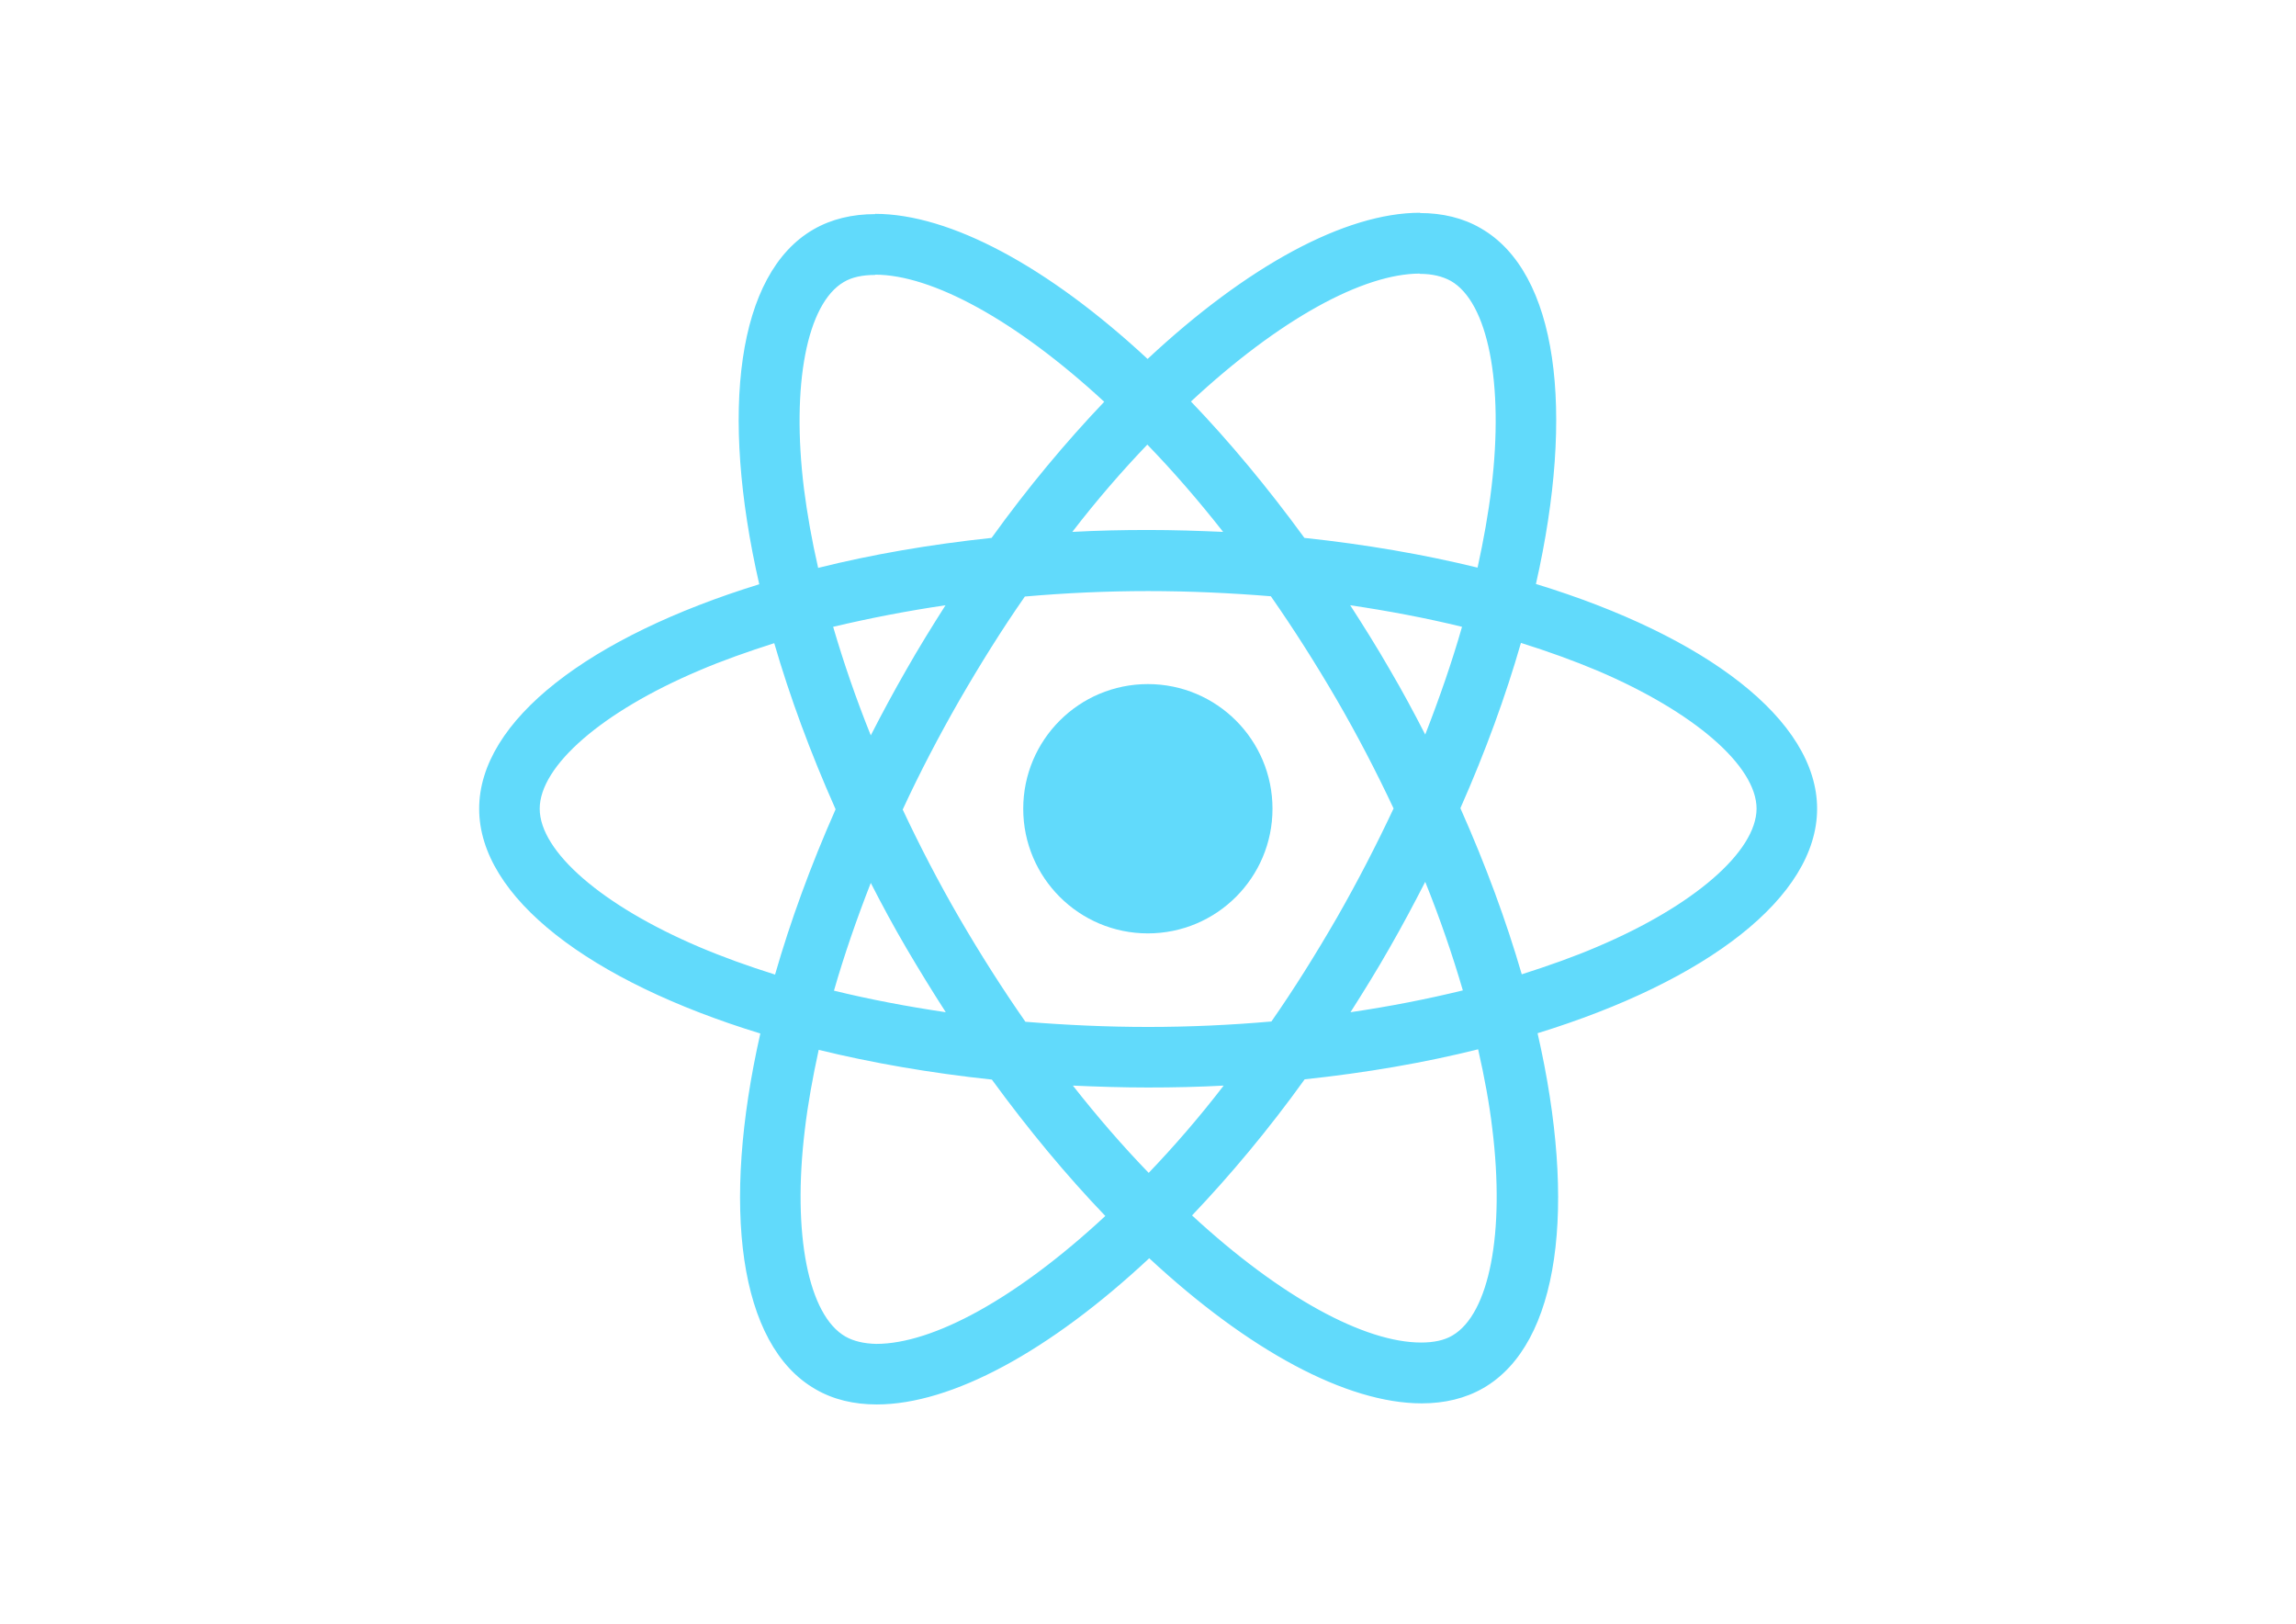
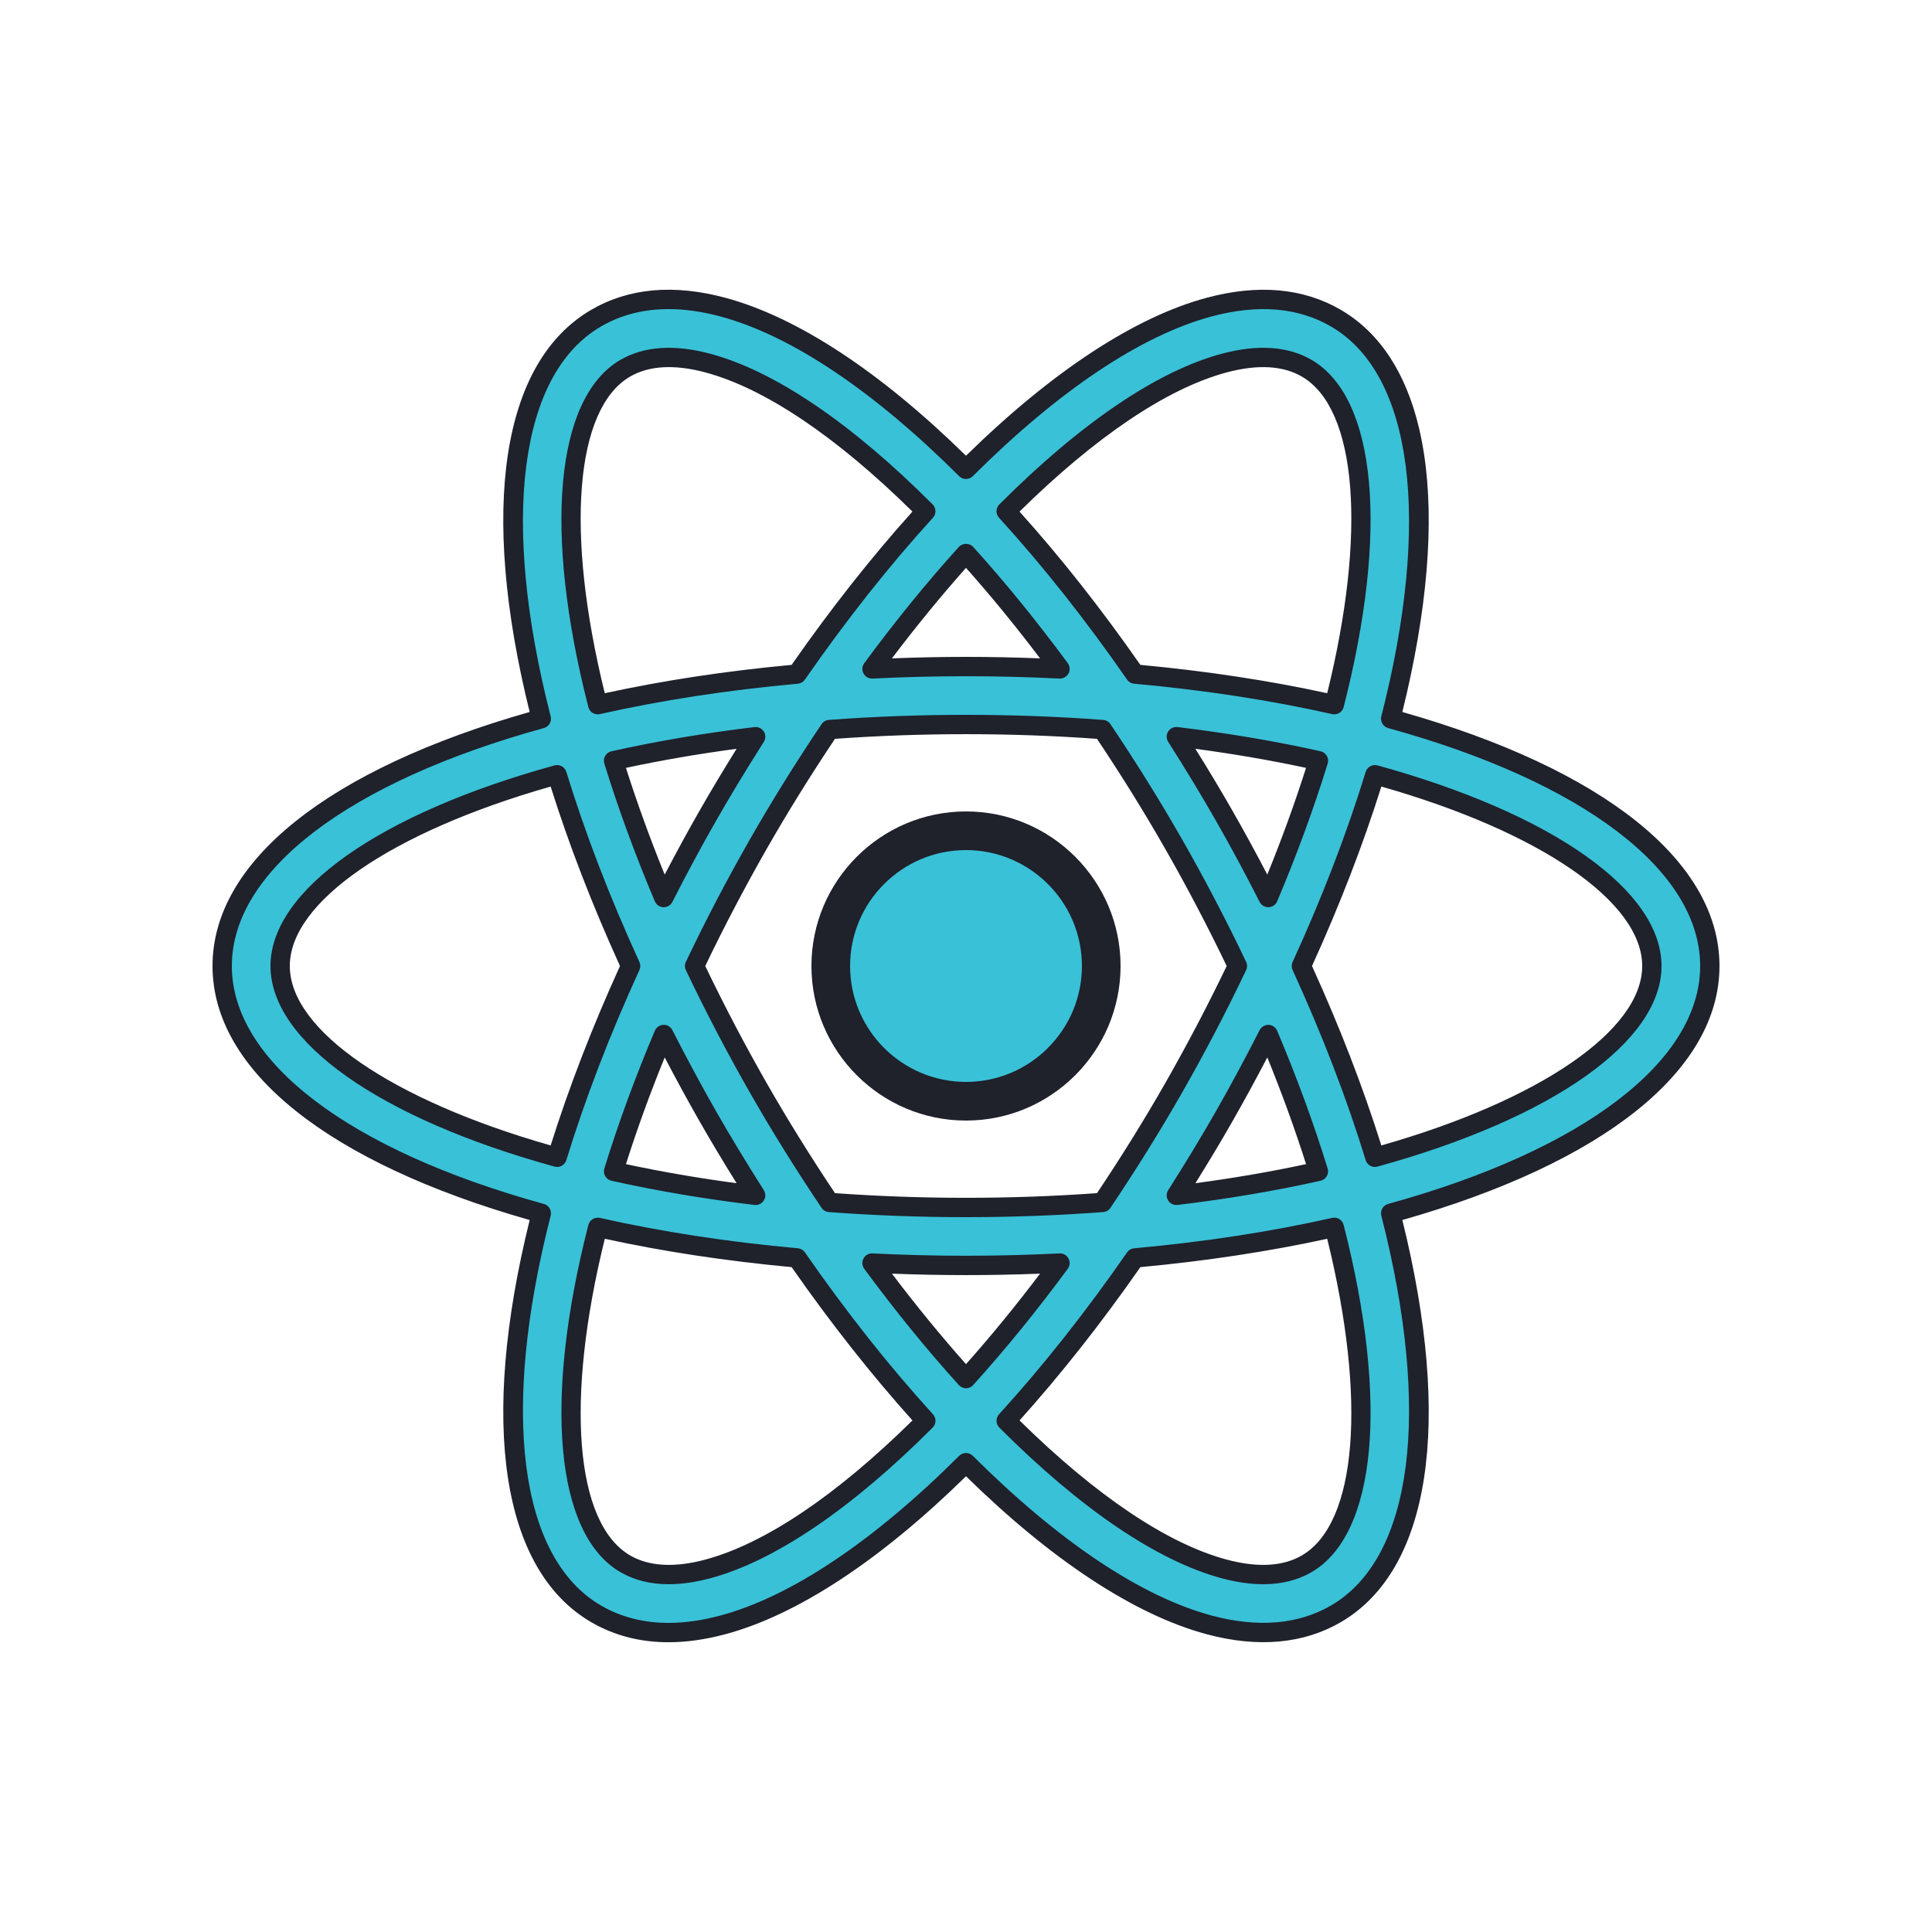
- <svg xmlns="http://www.w3.org/2000/svg" viewBox="0 0 841.9 595.3">
-   <g fill="#61DAFB">
-     <path d="M666.3 296.5c0-32.5-40.7-63.3-103.1-82.4 14.4-63.6 8-114.2-20.2-130.4-6.5-3.8-14.1-5.6-22.4-5.6v22.3c4.6 0 8.3.9 11.4 2.6 13.6 7.8 19.5 37.5 14.9 75.7-1.1 9.4-2.9 19.3-5.1 29.4-19.6-4.8-41-8.5-63.5-10.9-13.5-18.5-27.5-35.3-41.6-50 32.6-30.3 63.2-46.9 84-46.9V78c-27.5 0-63.5 19.6-99.9 53.6-36.4-33.8-72.4-53.2-99.9-53.2v22.3c20.7 0 51.4 16.5 84 46.6-14 14.7-28 31.4-41.3 49.9-22.6 2.4-44 6.1-63.6 11-2.3-10-4-19.7-5.2-29-4.7-38.2 1.1-67.9 14.6-75.8 3-1.8 6.9-2.6 11.5-2.6V78.5c-8.4 0-16 1.8-22.6 5.6-28.1 16.2-34.4 66.7-19.9 130.1-62.2 19.2-102.7 49.9-102.7 82.3 0 32.5 40.7 63.3 103.1 82.4-14.4 63.6-8 114.2 20.2 130.4 6.5 3.8 14.1 5.6 22.5 5.6 27.5 0 63.5-19.6 99.9-53.6 36.4 33.8 72.4 53.2 99.9 53.2 8.4 0 16-1.8 22.6-5.6 28.1-16.2 34.4-66.7 19.9-130.1 62-19.1 102.5-49.9 102.5-82.3zm-130.2-66.7c-3.7 12.9-8.3 26.2-13.5 39.5-4.1-8-8.4-16-13.1-24-4.6-8-9.5-15.8-14.4-23.4 14.2 2.1 27.9 4.7 41 7.9zm-45.8 106.5c-7.8 13.5-15.8 26.3-24.1 38.2-14.9 1.3-30 2-45.2 2-15.1 0-30.2-.7-45-1.9-8.3-11.9-16.4-24.6-24.2-38-7.6-13.1-14.5-26.4-20.8-39.8 6.2-13.4 13.2-26.8 20.7-39.9 7.8-13.5 15.8-26.3 24.1-38.2 14.9-1.3 30-2 45.2-2 15.1 0 30.2.7 45 1.9 8.3 11.9 16.4 24.6 24.2 38 7.6 13.1 14.5 26.4 20.8 39.8-6.3 13.4-13.2 26.8-20.7 39.9zm32.3-13c5.4 13.4 10 26.8 13.8 39.8-13.1 3.2-26.9 5.9-41.2 8 4.9-7.7 9.8-15.6 14.4-23.7 4.6-8 8.9-16.1 13-24.1zM421.2 430c-9.3-9.6-18.6-20.3-27.8-32 9 .4 18.2.7 27.5.7 9.4 0 18.7-.2 27.8-.7-9 11.7-18.3 22.4-27.5 32zm-74.4-58.9c-14.2-2.1-27.9-4.7-41-7.9 3.7-12.9 8.3-26.2 13.5-39.5 4.1 8 8.4 16 13.1 24 4.7 8 9.5 15.8 14.4 23.4zM420.7 163c9.3 9.6 18.6 20.3 27.8 32-9-.4-18.2-.7-27.5-.7-9.4 0-18.7.2-27.8.7 9-11.7 18.3-22.4 27.5-32zm-74 58.9c-4.9 7.7-9.8 15.6-14.4 23.7-4.6 8-8.9 16-13 24-5.4-13.4-10-26.8-13.8-39.8 13.1-3.1 26.9-5.8 41.2-7.9zm-90.5 125.2c-35.4-15.1-58.3-34.9-58.3-50.6 0-15.7 22.9-35.6 58.3-50.6 8.6-3.7 18-7 27.7-10.1 5.7 19.6 13.2 40 22.5 60.9-9.2 20.8-16.6 41.1-22.2 60.6-9.9-3.1-19.3-6.5-28-10.2zM310 490c-13.6-7.8-19.5-37.5-14.9-75.7 1.1-9.4 2.9-19.3 5.1-29.4 19.6 4.8 41 8.5 63.5 10.9 13.5 18.5 27.5 35.3 41.6 50-32.6 30.3-63.2 46.9-84 46.9-4.5-.1-8.3-1-11.3-2.7zm237.2-76.2c4.7 38.2-1.1 67.9-14.6 75.8-3 1.8-6.9 2.6-11.5 2.6-20.7 0-51.4-16.5-84-46.6 14-14.7 28-31.4 41.3-49.9 22.6-2.4 44-6.1 63.6-11 2.3 10.1 4.1 19.8 5.2 29.1zm38.5-66.7c-8.6 3.7-18 7-27.7 10.1-5.7-19.6-13.2-40-22.5-60.9 9.2-20.8 16.6-41.1 22.2-60.6 9.9 3.1 19.3 6.5 28.1 10.2 35.4 15.1 58.3 34.9 58.3 50.6-.1 15.7-23 35.6-58.4 50.6zM320.8 78.4z" />
-     <circle cx="420.9" cy="296.5" r="45.7" />
-     <path d="M520.5 78.1z" />
-   </g>
+ <svg xmlns="http://www.w3.org/2000/svg" x="0px" y="0px" width="100" height="100" viewBox="0 0 100 100">
+   <circle cx="50" cy="50" r="7" fill="#39c1d7" />
+   <path fill="#1f212b" d="M50,58c-4.411,0-8-3.589-8-8s3.589-8,8-8s8,3.589,8,8S54.411,58,50,58z M50,44c-3.309,0-6,2.691-6,6 s2.691,6,6,6s6-2.691,6-6S53.309,44,50,44z" />
+   <path fill="#39c1d7" d="M88.5,50c0-5.376-6.474-10.029-16.518-12.798c2.582-10.096,1.787-18.035-2.827-20.729 c-1.82-1.063-4.028-1.257-6.562-0.579C58.775,16.916,54.4,19.904,50,24.293c-4.4-4.389-8.775-7.376-12.593-8.399 c-2.534-0.679-4.742-0.484-6.562,0.579c-4.614,2.694-5.409,10.632-2.827,20.729C17.974,39.971,11.5,44.624,11.5,50 s6.474,10.029,16.518,12.799c-2.582,10.096-1.787,18.035,2.827,20.729c1.112,0.649,2.368,0.976,3.756,0.975 c0.883,0,1.82-0.132,2.806-0.396c3.818-1.023,8.193-4.01,12.593-8.399c4.4,4.389,8.775,7.376,12.593,8.399 c0.986,0.264,1.923,0.396,2.806,0.396c1.388,0,2.644-0.325,3.756-0.975c4.614-2.694,5.408-10.633,2.827-20.729 C82.026,60.029,88.5,55.376,88.5,50z M63.369,18.791c0.725-0.193,1.397-0.291,2.016-0.291c0.86,0,1.616,0.188,2.257,0.563 c3.092,1.806,3.723,8.42,1.42,17.411c-3.173-0.714-6.635-1.251-10.314-1.583c-2.159-3.113-4.405-5.947-6.668-8.429 C56.098,22.435,60.04,19.683,63.369,18.791z M60.755,56.299c-1.179,2.066-2.42,4.045-3.693,5.939C54.802,62.407,52.446,62.5,50,62.5 s-4.802-0.093-7.061-0.262c-1.273-1.894-2.514-3.873-3.693-5.939c-1.219-2.136-2.313-4.24-3.293-6.298 c0.98-2.058,2.074-4.162,3.293-6.299c1.18-2.067,2.42-4.046,3.694-5.94C45.199,37.593,47.554,37.5,50,37.5s4.801,0.093,7.061,0.262 c1.273,1.894,2.514,3.874,3.694,5.94c1.219,2.136,2.313,4.24,3.293,6.299C63.068,52.059,61.974,54.163,60.755,56.299z M65.644,53.545c1.041,2.461,1.901,4.83,2.597,7.082c-2.275,0.507-4.731,0.93-7.354,1.243c0.842-1.326,1.672-2.682,2.473-4.085 C64.171,56.366,64.928,54.951,65.644,53.545z M50,71.357c-1.636-1.809-3.269-3.812-4.864-5.979C46.728,65.455,48.348,65.5,50,65.5 s3.272-0.045,4.864-0.122C53.269,67.544,51.636,69.547,50,71.357z M39.112,61.87c-2.622-0.313-5.079-0.736-7.354-1.243 c0.696-2.252,1.556-4.622,2.597-7.082c0.716,1.406,1.474,2.821,2.284,4.24C37.441,59.189,38.27,60.545,39.112,61.87z M34.356,46.456 c-1.041-2.461-1.902-4.831-2.597-7.084c2.275-0.507,4.732-0.93,7.355-1.243c-0.843,1.326-1.672,2.683-2.473,4.086 C35.829,43.635,35.072,45.05,34.356,46.456z M50,28.644c1.636,1.809,3.269,3.812,4.864,5.979C53.272,34.545,51.652,34.5,50,34.5 s-3.272,0.045-4.864,0.122C46.731,32.456,48.364,30.453,50,28.644z M63.36,42.216c-0.801-1.404-1.631-2.76-2.473-4.086 c2.623,0.313,5.079,0.736,7.355,1.243c-0.696,2.253-1.556,4.622-2.597,7.084C64.928,45.05,64.171,43.635,63.36,42.216z M32.358,19.063C33,18.688,33.754,18.5,34.615,18.5c0.618,0,1.292,0.098,2.016,0.291c3.329,0.892,7.271,3.643,11.289,7.67 c-2.263,2.482-4.509,5.317-6.668,8.429c-3.679,0.332-7.142,0.869-10.314,1.583C28.635,27.482,29.266,20.868,32.358,19.063z M14.5,50 c0-3.596,5.401-7.44,14.335-9.901c0.969,3.159,2.241,6.486,3.806,9.901c-1.565,3.415-2.837,6.742-3.806,9.901 C19.901,57.44,14.5,53.596,14.5,50z M36.631,81.209c-1.733,0.462-3.17,0.371-4.273-0.271c-3.092-1.806-3.722-8.42-1.42-17.411 c3.172,0.714,6.635,1.251,10.313,1.583c2.159,3.113,4.405,5.947,6.668,8.43C43.902,77.566,39.96,80.317,36.631,81.209z M67.642,80.938c-1.103,0.644-2.539,0.734-4.273,0.271c-3.329-0.892-7.271-3.643-11.289-7.67c2.263-2.482,4.509-5.317,6.668-8.43 c3.679-0.332,7.141-0.869,10.313-1.583C71.365,72.518,70.734,79.132,67.642,80.938z M71.165,59.901 c-0.969-3.159-2.241-6.486-3.806-9.901c1.565-3.415,2.837-6.743,3.806-9.901C80.099,42.56,85.5,46.404,85.5,50 S80.099,57.44,71.165,59.901z" />
+   <path fill="#1f212b" d="M34.595,85.002c-1.471,0-2.817-0.351-4.001-1.043c-4.632-2.705-5.783-10.276-3.178-20.811 C16.975,60.179,11,55.4,11,50s5.975-10.179,16.415-13.148c-2.604-10.535-1.453-18.106,3.179-20.811 c1.938-1.134,4.273-1.346,6.943-0.63c3.718,0.996,8.02,3.82,12.463,8.179c4.444-4.359,8.746-7.183,12.463-8.179 c2.669-0.714,5.005-0.502,6.944,0.63c4.631,2.705,5.782,10.276,3.178,20.811C83.025,39.821,89,44.6,89,50 s-5.975,10.179-16.415,13.148c2.604,10.535,1.454,18.105-3.178,20.811c-1.927,1.125-4.286,1.342-6.943,0.63 c-3.719-0.996-8.021-3.82-12.464-8.178c-4.443,4.358-8.745,7.183-12.463,8.178c-1.023,0.274-2.011,0.413-2.936,0.413 C34.599,85.002,34.597,85.002,34.595,85.002z M34.604,15.999c-1.301,0-2.474,0.302-3.507,0.906 c-4.224,2.467-5.194,10.008-2.595,20.173c0.067,0.264-0.089,0.534-0.352,0.606C18.038,40.472,12,45.077,12,50 s6.038,9.528,16.151,12.316c0.263,0.072,0.419,0.342,0.352,0.606c-2.6,10.165-1.63,17.707,2.594,20.173 c1.03,0.601,2.207,0.906,3.498,0.906c0.002,0,0.004,0,0.006,0c0.838,0,1.738-0.127,2.677-0.378c3.647-0.977,7.925-3.836,12.369-8.27 c0.195-0.194,0.511-0.194,0.706,0c4.444,4.433,8.722,7.292,12.369,8.27c2.394,0.639,4.485,0.461,6.181-0.528 c4.224-2.467,5.194-10.008,2.594-20.173c-0.067-0.264,0.089-0.534,0.352-0.606C81.962,59.528,88,54.923,88,50 s-6.038-9.528-16.151-12.316c-0.263-0.072-0.419-0.342-0.352-0.606c2.599-10.165,1.629-17.707-2.595-20.173 c-1.699-0.993-3.779-1.17-6.181-0.528c-3.647,0.977-7.924,3.836-12.369,8.27c-0.195,0.194-0.511,0.194-0.706,0 c-4.445-4.434-8.722-7.293-12.369-8.27C36.336,16.125,35.444,15.999,34.604,15.999z M65.386,81.999 c-0.663,0-1.379-0.102-2.146-0.307c-3.331-0.893-7.312-3.589-11.514-7.8c-0.188-0.189-0.195-0.493-0.016-0.69 c2.265-2.484,4.494-5.303,6.627-8.378c0.084-0.122,0.218-0.2,0.366-0.213c3.612-0.326,7.06-0.855,10.249-1.573 c0.261-0.059,0.527,0.101,0.594,0.364c2.336,9.123,1.703,16.008-1.652,17.967l0,0C67.175,81.789,66.336,81.999,65.386,81.999z M52.771,73.521c3.951,3.894,7.653,6.381,10.727,7.205c1.599,0.427,2.909,0.353,3.892-0.22l0,0 c2.855-1.668,3.357-8.073,1.306-16.387c-3.028,0.659-6.277,1.152-9.67,1.467C57.01,68.478,54.908,71.144,52.771,73.521z M34.614,81.999c-0.95,0-1.789-0.21-2.508-0.629c-3.355-1.96-3.989-8.845-1.652-17.968c0.067-0.262,0.333-0.419,0.594-0.364 c3.188,0.718,6.636,1.247,10.249,1.573c0.147,0.013,0.282,0.091,0.366,0.213c2.133,3.075,4.362,5.894,6.627,8.378 c0.18,0.197,0.173,0.501-0.016,0.69c-4.202,4.21-8.183,6.907-11.513,7.8h0C35.993,81.896,35.276,81.999,34.614,81.999z M31.304,64.119c-2.051,8.313-1.549,14.719,1.306,16.387c0.982,0.572,2.292,0.647,3.892,0.22l0,0 c3.074-0.824,6.776-3.312,10.727-7.205c-2.136-2.377-4.238-5.043-6.254-7.935C37.582,65.271,34.332,64.778,31.304,64.119z M50,71.856c-0.141,0-0.276-0.06-0.371-0.165c-1.663-1.839-3.31-3.864-4.896-6.018c-0.114-0.155-0.129-0.363-0.038-0.533 c0.091-0.17,0.261-0.274,0.465-0.263c3.306,0.161,6.374,0.161,9.68,0c0.2-0.012,0.374,0.093,0.465,0.263 c0.091,0.17,0.077,0.377-0.038,0.533c-1.586,2.153-3.233,4.178-4.896,6.018C50.276,71.796,50.141,71.856,50,71.856z M46.167,65.924 c1.251,1.655,2.537,3.226,3.833,4.684c1.297-1.458,2.582-3.028,3.833-4.684C51.221,66.024,48.779,66.024,46.167,65.924z M50,63 c-2.369,0-4.757-0.088-7.099-0.263c-0.153-0.011-0.292-0.092-0.378-0.22c-1.337-1.989-2.586-3.998-3.712-5.97 c-1.18-2.068-2.294-4.198-3.31-6.332c-0.065-0.136-0.065-0.294,0-0.43c1.016-2.134,2.13-4.264,3.31-6.332 c1.125-1.97,2.374-3.979,3.713-5.971c0.085-0.127,0.225-0.208,0.378-0.22c4.684-0.35,9.513-0.35,14.196,0 c0.153,0.011,0.292,0.092,0.378,0.22c1.339,1.992,2.588,4.001,3.713,5.971c1.18,2.068,2.294,4.198,3.31,6.332 c0.065,0.136,0.065,0.294,0,0.43c-1.016,2.134-2.13,4.264-3.31,6.332l0,0c-1.126,1.972-2.375,3.981-3.712,5.97 c-0.085,0.127-0.225,0.208-0.378,0.22C54.757,62.912,52.369,63,50,63z M43.218,61.757c4.479,0.322,9.085,0.322,13.563,0 c1.273-1.903,2.463-3.822,3.539-5.707c1.128-1.977,2.195-4.011,3.173-6.05c-0.978-2.039-2.045-4.074-3.173-6.05 c-1.075-1.883-2.265-3.802-3.54-5.708c-4.479-0.322-9.084-0.322-13.563,0c-1.274,1.906-2.465,3.825-3.54,5.708 c-1.128,1.977-2.195,4.011-3.173,6.05c0.978,2.039,2.045,4.074,3.173,6.05C40.755,57.936,41.945,59.854,43.218,61.757z M60.888,62.371c-0.17,0-0.331-0.087-0.423-0.233c-0.103-0.164-0.102-0.372,0.001-0.535c0.928-1.461,1.733-2.791,2.46-4.065 c0.764-1.338,1.528-2.758,2.273-4.219c0.088-0.173,0.273-0.276,0.463-0.272c0.194,0.007,0.367,0.125,0.443,0.305 c1.015,2.399,1.894,4.798,2.614,7.129c0.042,0.133,0.025,0.278-0.045,0.398c-0.07,0.121-0.188,0.207-0.324,0.237 c-2.35,0.525-4.841,0.946-7.403,1.252C60.927,62.37,60.907,62.371,60.888,62.371z M65.596,54.731 c-0.594,1.138-1.198,2.245-1.801,3.302c-0.583,1.022-1.216,2.079-1.92,3.209c1.97-0.262,3.89-0.593,5.727-0.987 C67.025,58.441,66.353,56.59,65.596,54.731z M39.112,62.371c-0.02,0-0.04-0.001-0.06-0.003C36.491,62.061,34,61.64,31.65,61.115 c-0.136-0.03-0.253-0.116-0.324-0.237c-0.07-0.121-0.086-0.265-0.045-0.398c0.72-2.332,1.599-4.73,2.614-7.129 c0.076-0.179,0.249-0.298,0.443-0.305c0.182-0.019,0.375,0.099,0.463,0.272c0.745,1.461,1.509,2.881,2.273,4.219 c0.728,1.274,1.533,2.604,2.46,4.065c0.104,0.163,0.104,0.371,0.001,0.535C39.443,62.284,39.283,62.371,39.112,62.371z M32.399,60.255c1.837,0.394,3.757,0.725,5.727,0.987c-0.705-1.13-1.337-2.187-1.92-3.209c-0.604-1.057-1.207-2.165-1.801-3.302 C33.647,56.59,32.975,58.441,32.399,60.255z M71.165,60.401c-0.215,0-0.412-0.139-0.478-0.354c-0.975-3.179-2.248-6.489-3.782-9.838 c-0.061-0.132-0.061-0.285,0-0.417c1.534-3.349,2.807-6.66,3.783-9.84c0.08-0.259,0.354-0.404,0.611-0.335 C80.367,42.116,86,46.094,86,50s-5.634,7.884-14.703,10.383C71.253,60.395,71.208,60.401,71.165,60.401z M67.909,50 c1.436,3.155,2.643,6.277,3.589,9.288C79.717,56.945,85,53.322,85,50s-5.283-6.945-13.502-9.288 C70.551,43.724,69.344,46.846,67.909,50z M28.835,60.401c-0.044,0-0.088-0.006-0.133-0.018C19.634,57.884,14,53.906,14,50 s5.633-7.884,14.702-10.383c0.258-0.069,0.531,0.076,0.611,0.335c0.976,3.18,2.249,6.491,3.783,9.84 c0.061,0.132,0.061,0.284,0,0.417c-1.535,3.35-2.807,6.66-3.782,9.838C29.248,60.262,29.05,60.401,28.835,60.401z M28.502,40.712 C20.283,43.055,15,46.678,15,50s5.283,6.945,13.502,9.288c0.947-3.011,2.153-6.132,3.589-9.288 C30.656,46.846,29.449,43.724,28.502,40.712z M65.645,46.957c-0.188,0-0.36-0.105-0.446-0.273c-0.757-1.488-1.501-2.869-2.272-4.22 l0,0c-0.726-1.272-1.531-2.602-2.461-4.066c-0.104-0.163-0.104-0.371-0.001-0.535c0.103-0.163,0.287-0.253,0.483-0.23 c2.563,0.307,5.054,0.728,7.404,1.252c0.136,0.03,0.253,0.116,0.324,0.237c0.07,0.121,0.086,0.265,0.045,0.398 c-0.721,2.336-1.601,4.735-2.614,7.131c-0.076,0.179-0.249,0.298-0.443,0.305C65.656,46.957,65.65,46.957,65.645,46.957z M63.794,41.968c0.611,1.07,1.205,2.158,1.801,3.302c0.756-1.856,1.428-3.709,2.005-5.525c-1.837-0.394-3.757-0.725-5.728-0.987 C62.58,39.89,63.212,40.947,63.794,41.968L63.794,41.968z M34.355,46.957c-0.006,0-0.012,0-0.018,0 c-0.194-0.007-0.367-0.125-0.443-0.305c-1.013-2.396-1.893-4.795-2.614-7.131c-0.042-0.133-0.025-0.278,0.045-0.398 c0.07-0.121,0.188-0.207,0.324-0.237c2.35-0.525,4.841-0.946,7.404-1.252c0.195-0.02,0.38,0.067,0.483,0.23 c0.103,0.164,0.102,0.372-0.001,0.535c-0.93,1.464-1.735,2.794-2.461,4.066c-0.771,1.351-1.515,2.731-2.272,4.22 C34.715,46.852,34.543,46.957,34.355,46.957z M32.399,39.745c0.577,1.816,1.25,3.669,2.005,5.525 c0.597-1.144,1.19-2.232,1.801-3.302c0.583-1.021,1.215-2.078,1.921-3.21C36.156,39.02,34.236,39.351,32.399,39.745z M69.063,36.974 c-0.037,0-0.073-0.004-0.11-0.012c-3.188-0.718-6.637-1.247-10.25-1.573c-0.147-0.013-0.282-0.091-0.366-0.213 c-2.133-3.076-4.363-5.894-6.627-8.377c-0.18-0.197-0.173-0.501,0.016-0.69c4.201-4.21,8.183-6.908,11.514-7.8h0 c1.869-0.5,3.438-0.387,4.654,0.322c3.355,1.96,3.989,8.845,1.653,17.968C69.489,36.823,69.287,36.974,69.063,36.974z M59.025,34.414c3.393,0.315,6.643,0.808,9.671,1.467c2.051-8.313,1.549-14.719-1.307-16.387c-0.979-0.571-2.291-0.646-3.891-0.22 c-3.074,0.824-6.777,3.312-10.728,7.206C54.907,28.855,57.009,31.521,59.025,34.414z M30.937,36.974 c-0.224,0-0.426-0.151-0.484-0.376c-2.336-9.123-1.703-16.007,1.652-17.967c0,0,0,0,0.001,0c1.216-0.709,2.787-0.822,4.653-0.322 c3.332,0.893,7.313,3.59,11.514,7.8c0.188,0.189,0.195,0.493,0.016,0.69c-2.264,2.483-4.494,5.302-6.627,8.377 c-0.084,0.122-0.218,0.2-0.366,0.213c-3.612,0.326-7.061,0.855-10.25,1.573C31.01,36.97,30.974,36.974,30.937,36.974z M32.61,19.494 c-2.855,1.668-3.357,8.074-1.307,16.387c3.028-0.659,6.278-1.152,9.671-1.467c2.017-2.893,4.118-5.559,6.254-7.935 c-3.951-3.894-7.653-6.382-10.728-7.206C34.907,18.848,33.593,18.922,32.61,19.494L32.61,19.494z M54.864,35.122 c-0.008,0-0.016,0-0.024,0c-3.306-0.161-6.373-0.161-9.679,0c-0.206,0.005-0.374-0.094-0.465-0.263 c-0.091-0.17-0.077-0.377,0.038-0.533c1.587-2.155,3.234-4.18,4.896-6.018c0.19-0.209,0.552-0.209,0.742,0 c1.661,1.837,3.308,3.862,4.896,6.018c0.114,0.155,0.129,0.363,0.038,0.533C55.217,35.021,55.047,35.122,54.864,35.122z M50,34 c1.242,0,2.527,0.026,3.833,0.077c-1.252-1.657-2.538-3.228-3.833-4.684c-1.295,1.457-2.581,3.027-3.833,4.684 C47.473,34.026,48.758,34,50,34z" />
</svg>
